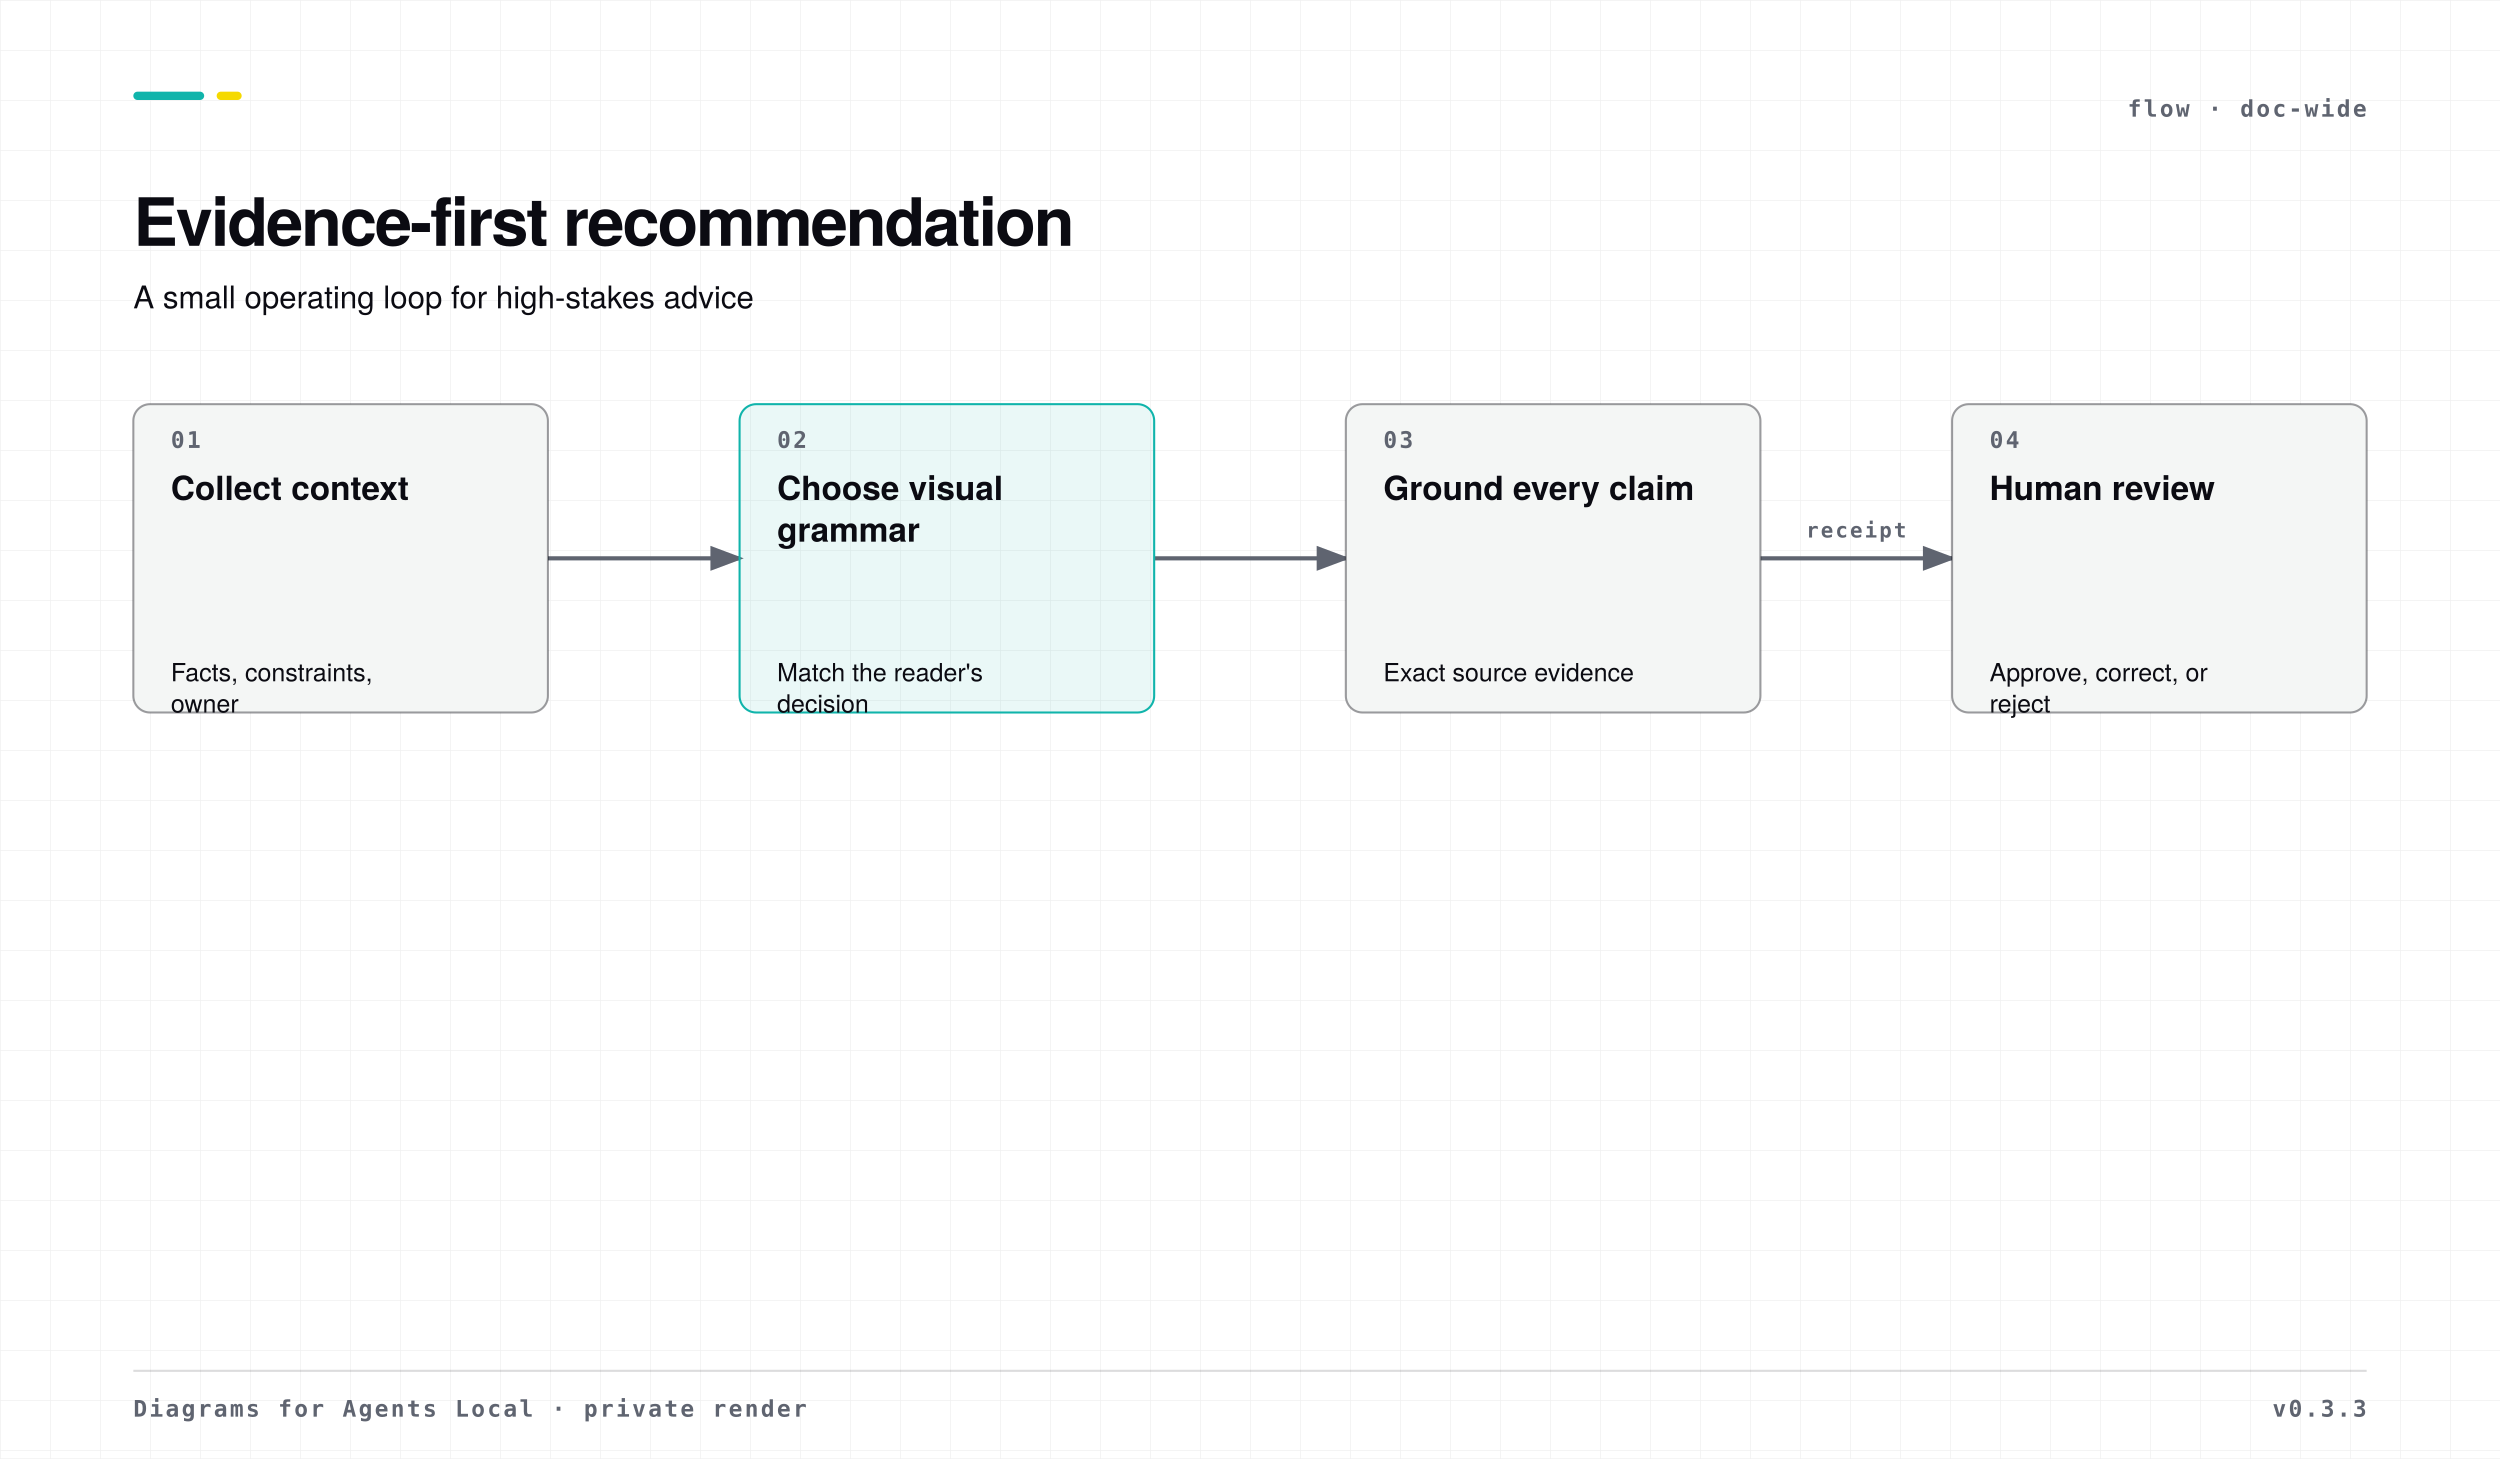
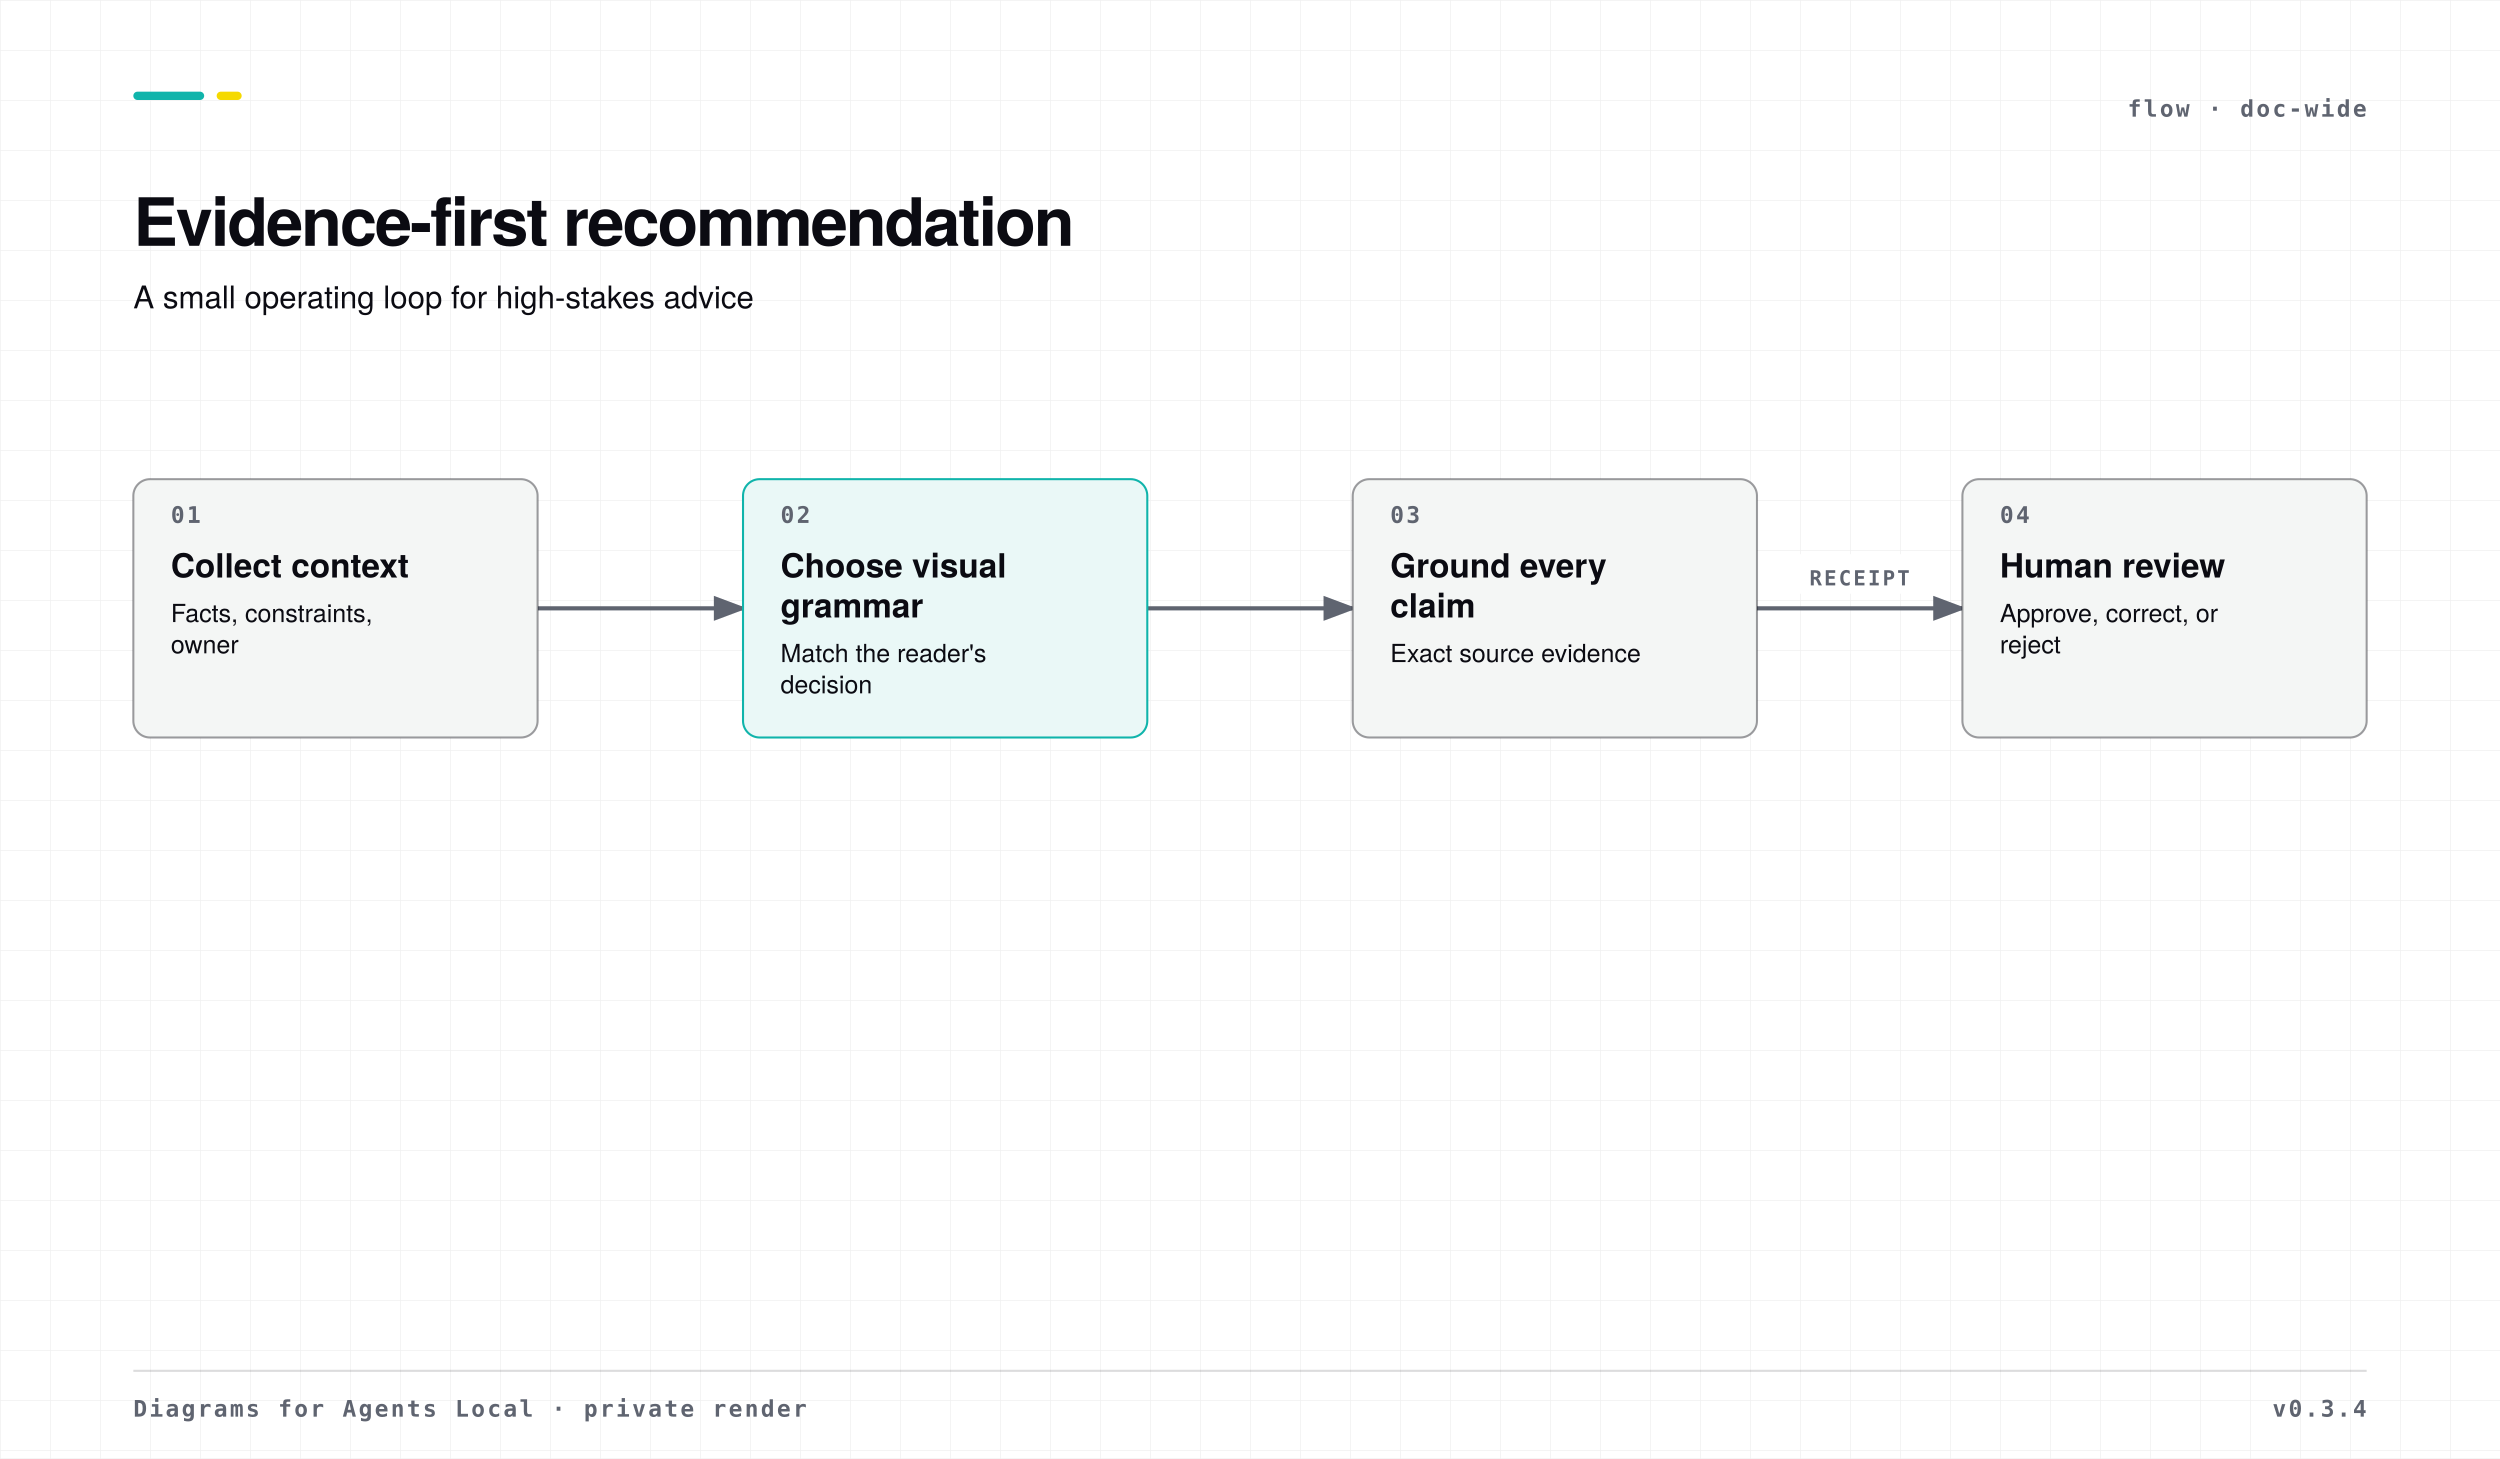
<svg xmlns="http://www.w3.org/2000/svg" role="img" aria-labelledby="diagrams-for-agents-title diagrams-for-agents-desc" viewBox="0 0 1200 700" width="1200" height="700" data-diagrams-for-agents-family="flow">
  <style>
    :root{--paper:#ffffff;--paper-2:#f4f6f5;--ink:#0b0b12;--muted:#5f6470;--accent:#10b4ab;--accent-2:#f5d900;--accent-soft:#10b4ab1c;--rule:#0b0b1220;--rule-strong:#0b0b125c}
    text{font-family:Avenir Next, Helvetica Neue, sans-serif;fill:#0b0b12}
    .eyebrow,.axis,.edge-label,.meta{font-family:ui-monospace,SFMono-Regular,Menlo,monospace;text-transform:uppercase;letter-spacing:.1em;fill:#5f6470}
    .eyebrow{font-size:11px;font-weight:700}.meta{font-size:9px;font-weight:620;letter-spacing:.06em}.axis{font-size:11px;font-weight:650}.edge-label{font-size:10px;font-weight:650}
  </style>
  <defs>
    <marker id="arrow" markerWidth="8" markerHeight="6" refX="7" refY="3" orient="auto">
      <path d="M0 0L8 3L0 6Z" fill="#5f6470" />
    </marker>
    <pattern id="paper-grid" width="24" height="24" patternUnits="userSpaceOnUse">
      <path d="M24 0H0V24" fill="none" stroke="#0b0b1224" stroke-width=".65" />
    </pattern>
  </defs>
  <rect width="100%" height="100%" fill="#ffffff" />
  <rect width="100%" height="100%" fill="url(#paper-grid)" opacity=".44" />
  <rect x="64" y="44" width="34" height="4" rx="2" fill="#10b4ab" />
  <rect x="104" y="44" width="12" height="4" rx="2" fill="#f5d900" />
  <text font-family="Avenir Next, Helvetica Neue, sans-serif" letter-spacing="-.03em" x="64" y="118" text-anchor="start" font-size="32" font-weight="760" fill="#0b0b12" class="diagram-title">
    <tspan x="64" dy="0">Evidence-first recommendation</tspan>
  </text>
  <text x="64" y="148" text-anchor="start" font-size="15" font-weight="500" fill="#5f6470" class="diagram-subtitle">
    <tspan x="64" dy="0">A small operating loop for high-stakes advice</tspan>
  </text>
  <text x="1136" y="56" text-anchor="end" class="eyebrow">flow · doc-wide</text>
  <g>
-     <path d="M 263 268 H 355" fill="none" stroke="#5f6470" stroke-width="2" marker-end="url(#arrow)" />
+     <path d="M 258.05 292 H 356.65" fill="none" stroke="#5f6470" stroke-width="2" marker-end="url(#arrow)" />
  </g>
  <g>
-     <path d="M 554 268 H 646" fill="none" stroke="#5f6470" stroke-width="2" marker-end="url(#arrow)" />
+     <path d="M 550.7 292 H 649.3" fill="none" stroke="#5f6470" stroke-width="2" marker-end="url(#arrow)" />
  </g>
  <g>
-     <path d="M 845 268 H 937" fill="none" stroke="#5f6470" stroke-width="2" marker-end="url(#arrow)" />
-     <text x="891" y="258" text-anchor="middle" font-size="9" font-weight="650" fill="#5f6470" class="edge-label">
-       <tspan x="891" dy="0">receipt</tspan>
+     <path d="M 843.35 292 H 941.95" fill="none" stroke="#5f6470" stroke-width="2" marker-end="url(#arrow)" />
+     <rect x="860.3" y="266.0" width="64.6" height="19.0" rx="3" fill="#ffffff" />
+     <text x="892.6" y="281.0" text-anchor="middle" font-size="11" font-weight="650" class="edge-label">
+       <tspan x="892.6" dy="0">RECEIPT</tspan>
    </text>
  </g>
  <g>
-     <rect x="64" y="194" width="199" height="148" rx="8" fill="#f4f6f5" stroke="#0b0b1266" />
-     <text x="82" y="215" class="eyebrow">01</text>
-     <text x="82" y="240" text-anchor="start" font-size="16" font-weight="720" fill="#0b0b12" class="">
+     <rect x="64" y="230" width="194.05" height="124" rx="8" fill="#ffffff" />
+     <rect x="64" y="230" width="194.05" height="124" rx="8" fill="#f4f6f5" stroke="#0b0b1266" />
+     <text x="82" y="251" class="eyebrow">01</text>
+     <text x="82" y="277.2" text-anchor="start" style="font-size:16px" font-weight="720" fill="#0b0b12">
      <tspan x="82" dy="0">Collect context</tspan>
    </text>
-     <text x="82" y="327" text-anchor="start" font-size="12" font-weight="450" fill="#5f6470" class="">
+     <text x="82" y="298.6" text-anchor="start" style="font-size:12px" font-weight="450" fill="#5f6470">
      <tspan x="82" dy="0">Facts, constraints,</tspan>
      <tspan x="82" dy="15">owner</tspan>
    </text>
  </g>
  <g>
-     <rect x="355" y="194" width="199" height="148" rx="8" fill="#10b4ab16" stroke="#10b4ab" />
-     <text x="373" y="215" class="eyebrow">02</text>
-     <text x="373" y="240" text-anchor="start" font-size="16" font-weight="720" fill="#0b0b12" class="">
-       <tspan x="373" dy="0">Choose visual</tspan>
-       <tspan x="373" dy="20">grammar</tspan>
+     <rect x="356.65" y="230" width="194.05" height="124" rx="8" fill="#ffffff" />
+     <rect x="356.65" y="230" width="194.05" height="124" rx="8" fill="#10b4ab16" stroke="#10b4ab" />
+     <text x="374.65" y="251" class="eyebrow">02</text>
+     <text x="374.65" y="277.2" text-anchor="start" style="font-size:16px" font-weight="720" fill="#0b0b12">
+       <tspan x="374.65" dy="0">Choose visual</tspan>
+       <tspan x="374.65" dy="19.2">grammar</tspan>
    </text>
-     <text x="373" y="327" text-anchor="start" font-size="12" font-weight="450" fill="#5f6470" class="">
-       <tspan x="373" dy="0">Match the reader's</tspan>
-       <tspan x="373" dy="15">decision</tspan>
+     <text x="374.65" y="317.8" text-anchor="start" style="font-size:12px" font-weight="450" fill="#5f6470">
+       <tspan x="374.65" dy="0">Match the reader's</tspan>
+       <tspan x="374.65" dy="15">decision</tspan>
    </text>
  </g>
  <g>
-     <rect x="646" y="194" width="199" height="148" rx="8" fill="#f4f6f5" stroke="#0b0b1266" />
-     <text x="664" y="215" class="eyebrow">03</text>
-     <text x="664" y="240" text-anchor="start" font-size="16" font-weight="720" fill="#0b0b12" class="">
-       <tspan x="664" dy="0">Ground every claim</tspan>
+     <rect x="649.3" y="230" width="194.05" height="124" rx="8" fill="#ffffff" />
+     <rect x="649.3" y="230" width="194.05" height="124" rx="8" fill="#f4f6f5" stroke="#0b0b1266" />
+     <text x="667.3" y="251" class="eyebrow">03</text>
+     <text x="667.3" y="277.2" text-anchor="start" style="font-size:16px" font-weight="720" fill="#0b0b12">
+       <tspan x="667.3" dy="0">Ground every</tspan>
+       <tspan x="667.3" dy="19.2">claim</tspan>
    </text>
-     <text x="664" y="327" text-anchor="start" font-size="12" font-weight="450" fill="#5f6470" class="">
-       <tspan x="664" dy="0">Exact source evidence</tspan>
+     <text x="667.3" y="317.8" text-anchor="start" style="font-size:12px" font-weight="450" fill="#5f6470">
+       <tspan x="667.3" dy="0">Exact source evidence</tspan>
    </text>
  </g>
  <g>
-     <rect x="937" y="194" width="199" height="148" rx="8" fill="#f4f6f5" stroke="#0b0b1266" />
-     <text x="955" y="215" class="eyebrow">04</text>
-     <text x="955" y="240" text-anchor="start" font-size="16" font-weight="720" fill="#0b0b12" class="">
-       <tspan x="955" dy="0">Human review</tspan>
+     <rect x="941.95" y="230" width="194.05" height="124" rx="8" fill="#ffffff" />
+     <rect x="941.95" y="230" width="194.05" height="124" rx="8" fill="#f4f6f5" stroke="#0b0b1266" />
+     <text x="959.95" y="251" class="eyebrow">04</text>
+     <text x="959.95" y="277.2" text-anchor="start" style="font-size:16px" font-weight="720" fill="#0b0b12">
+       <tspan x="959.95" dy="0">Human review</tspan>
    </text>
-     <text x="955" y="327" text-anchor="start" font-size="12" font-weight="450" fill="#5f6470" class="">
-       <tspan x="955" dy="0">Approve, correct, or</tspan>
-       <tspan x="955" dy="15">reject</tspan>
+     <text x="959.95" y="298.6" text-anchor="start" style="font-size:12px" font-weight="450" fill="#5f6470">
+       <tspan x="959.95" dy="0">Approve, correct, or</tspan>
+       <tspan x="959.95" dy="15">reject</tspan>
    </text>
  </g>
  <line x1="64" y1="658" x2="1136" y2="658" stroke="#0b0b1224" />
  <text x="64" y="680" class="eyebrow">Diagrams for Agents Local · private render</text>
-   <text x="1136" y="680" text-anchor="end" class="eyebrow">v0.3.3</text>
+   <text x="1136" y="680" text-anchor="end" class="eyebrow">v0.3.4</text>
</svg>
